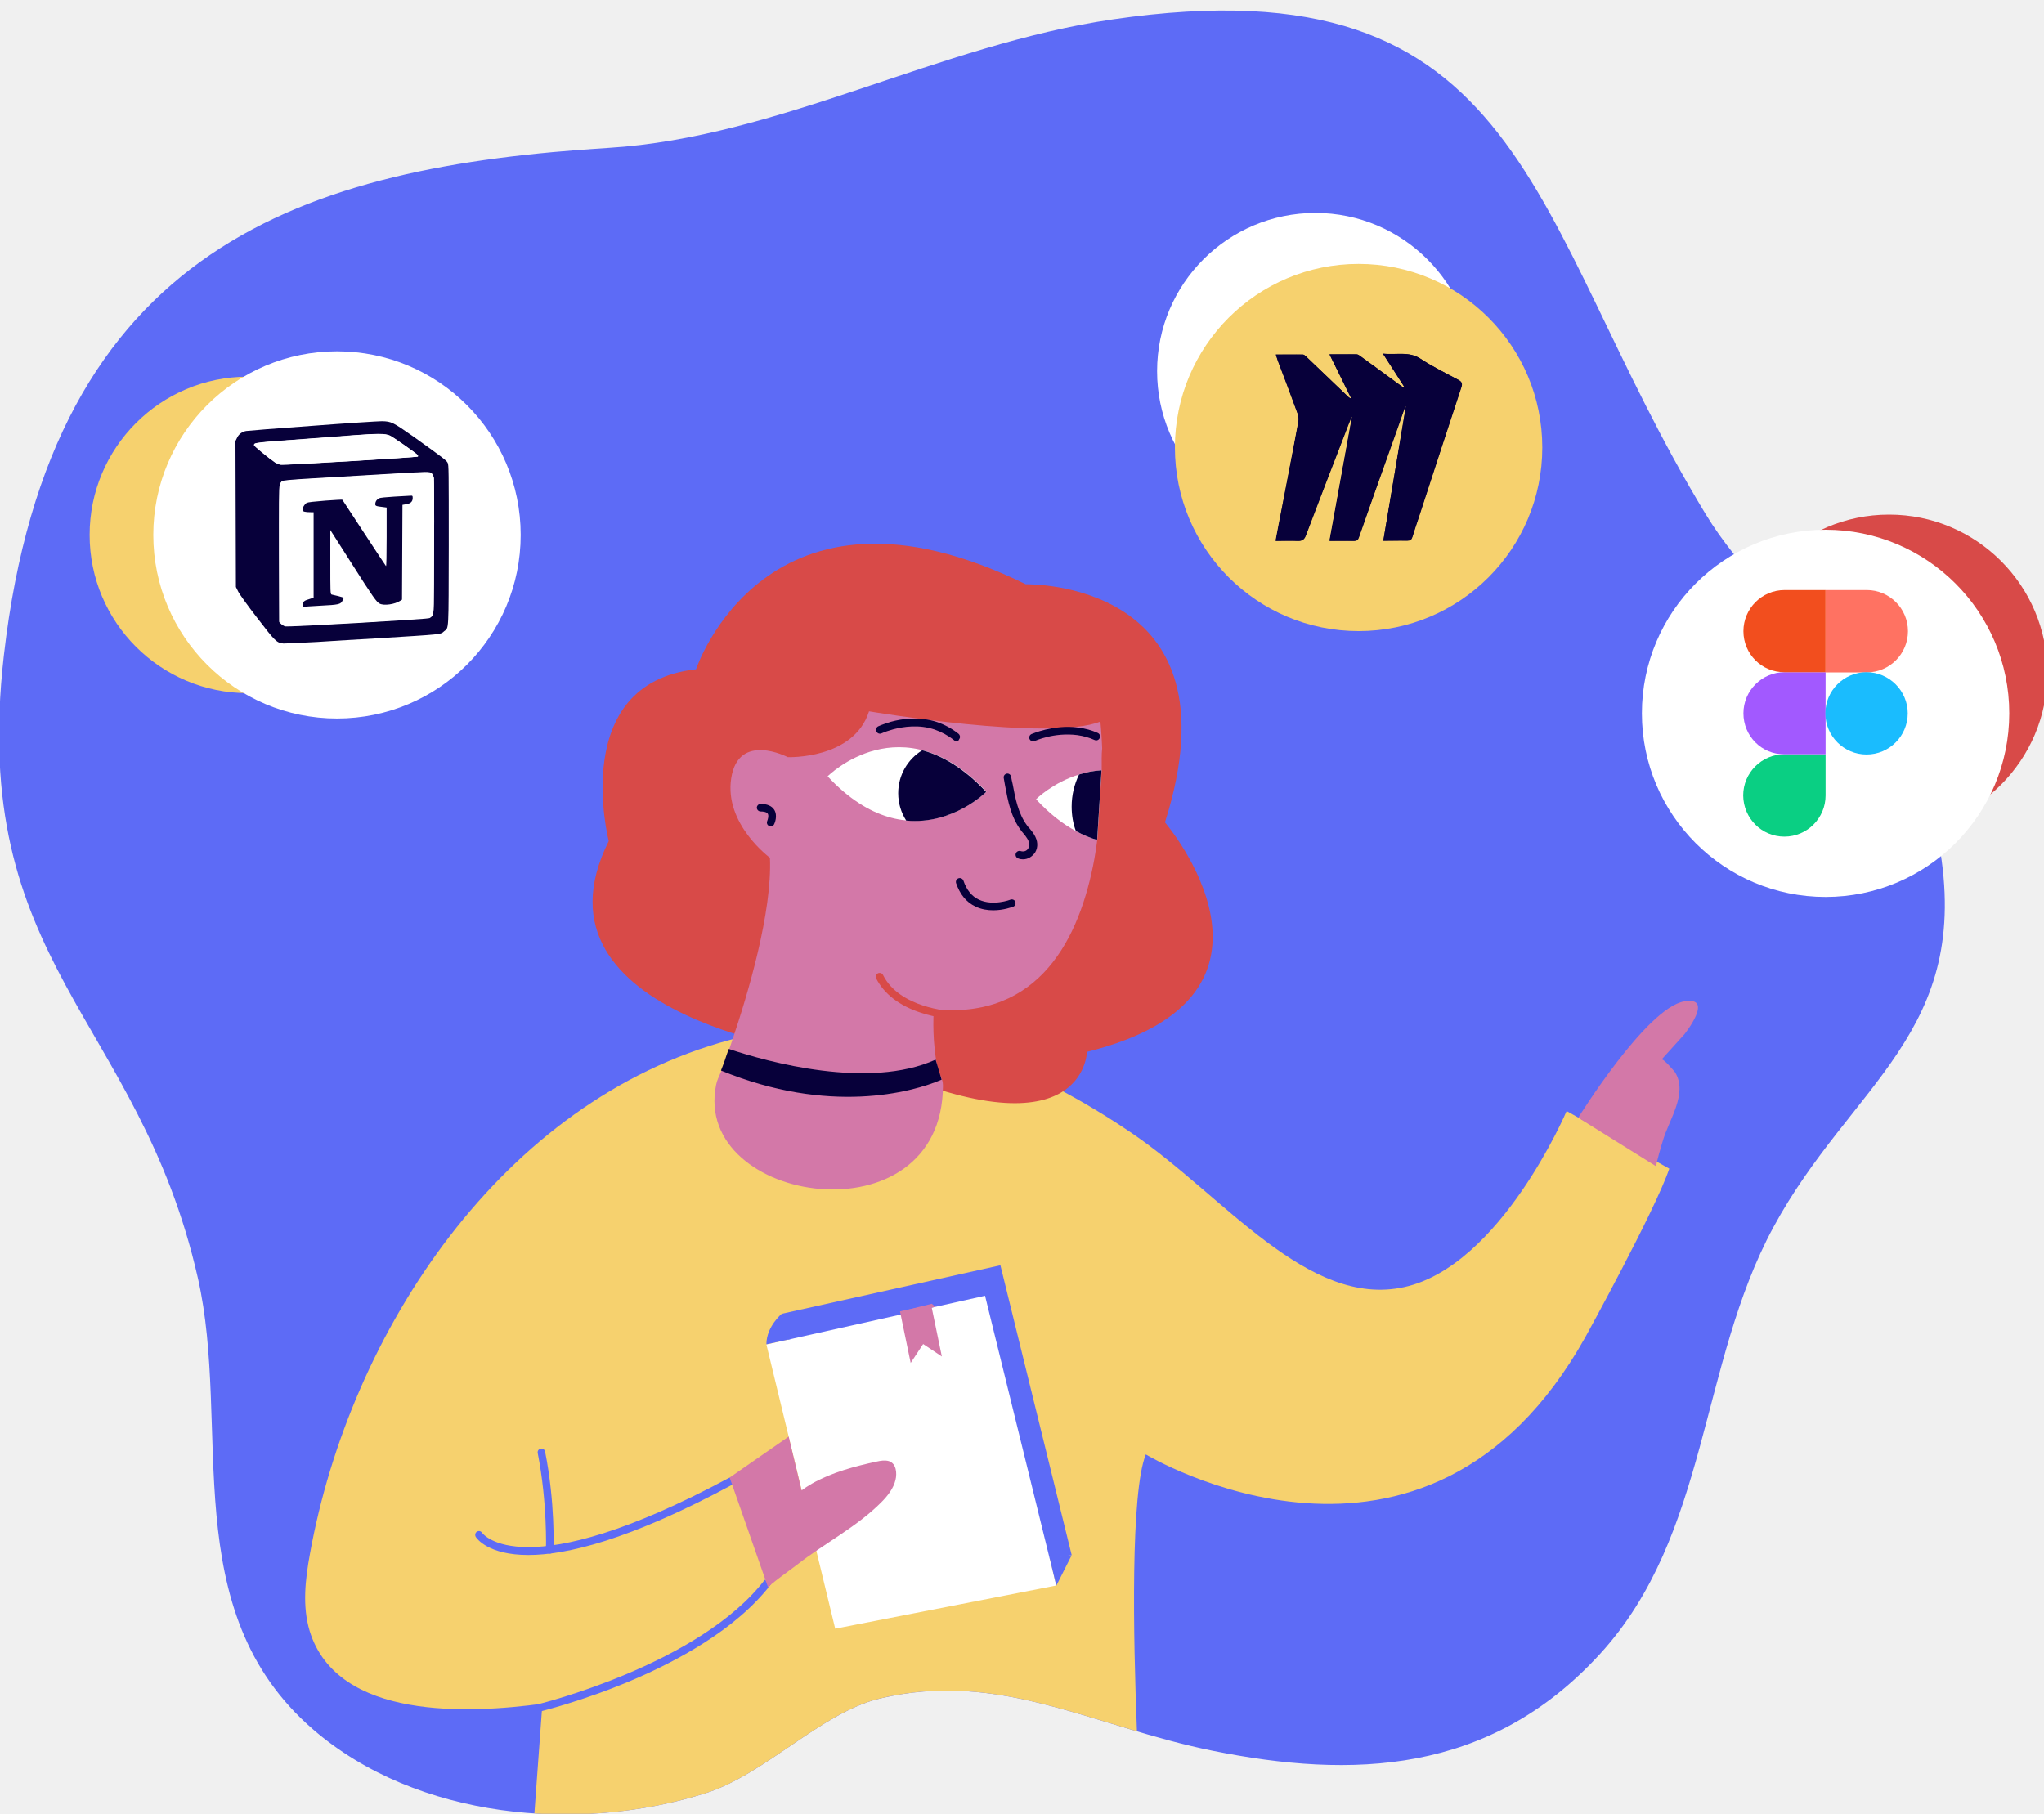
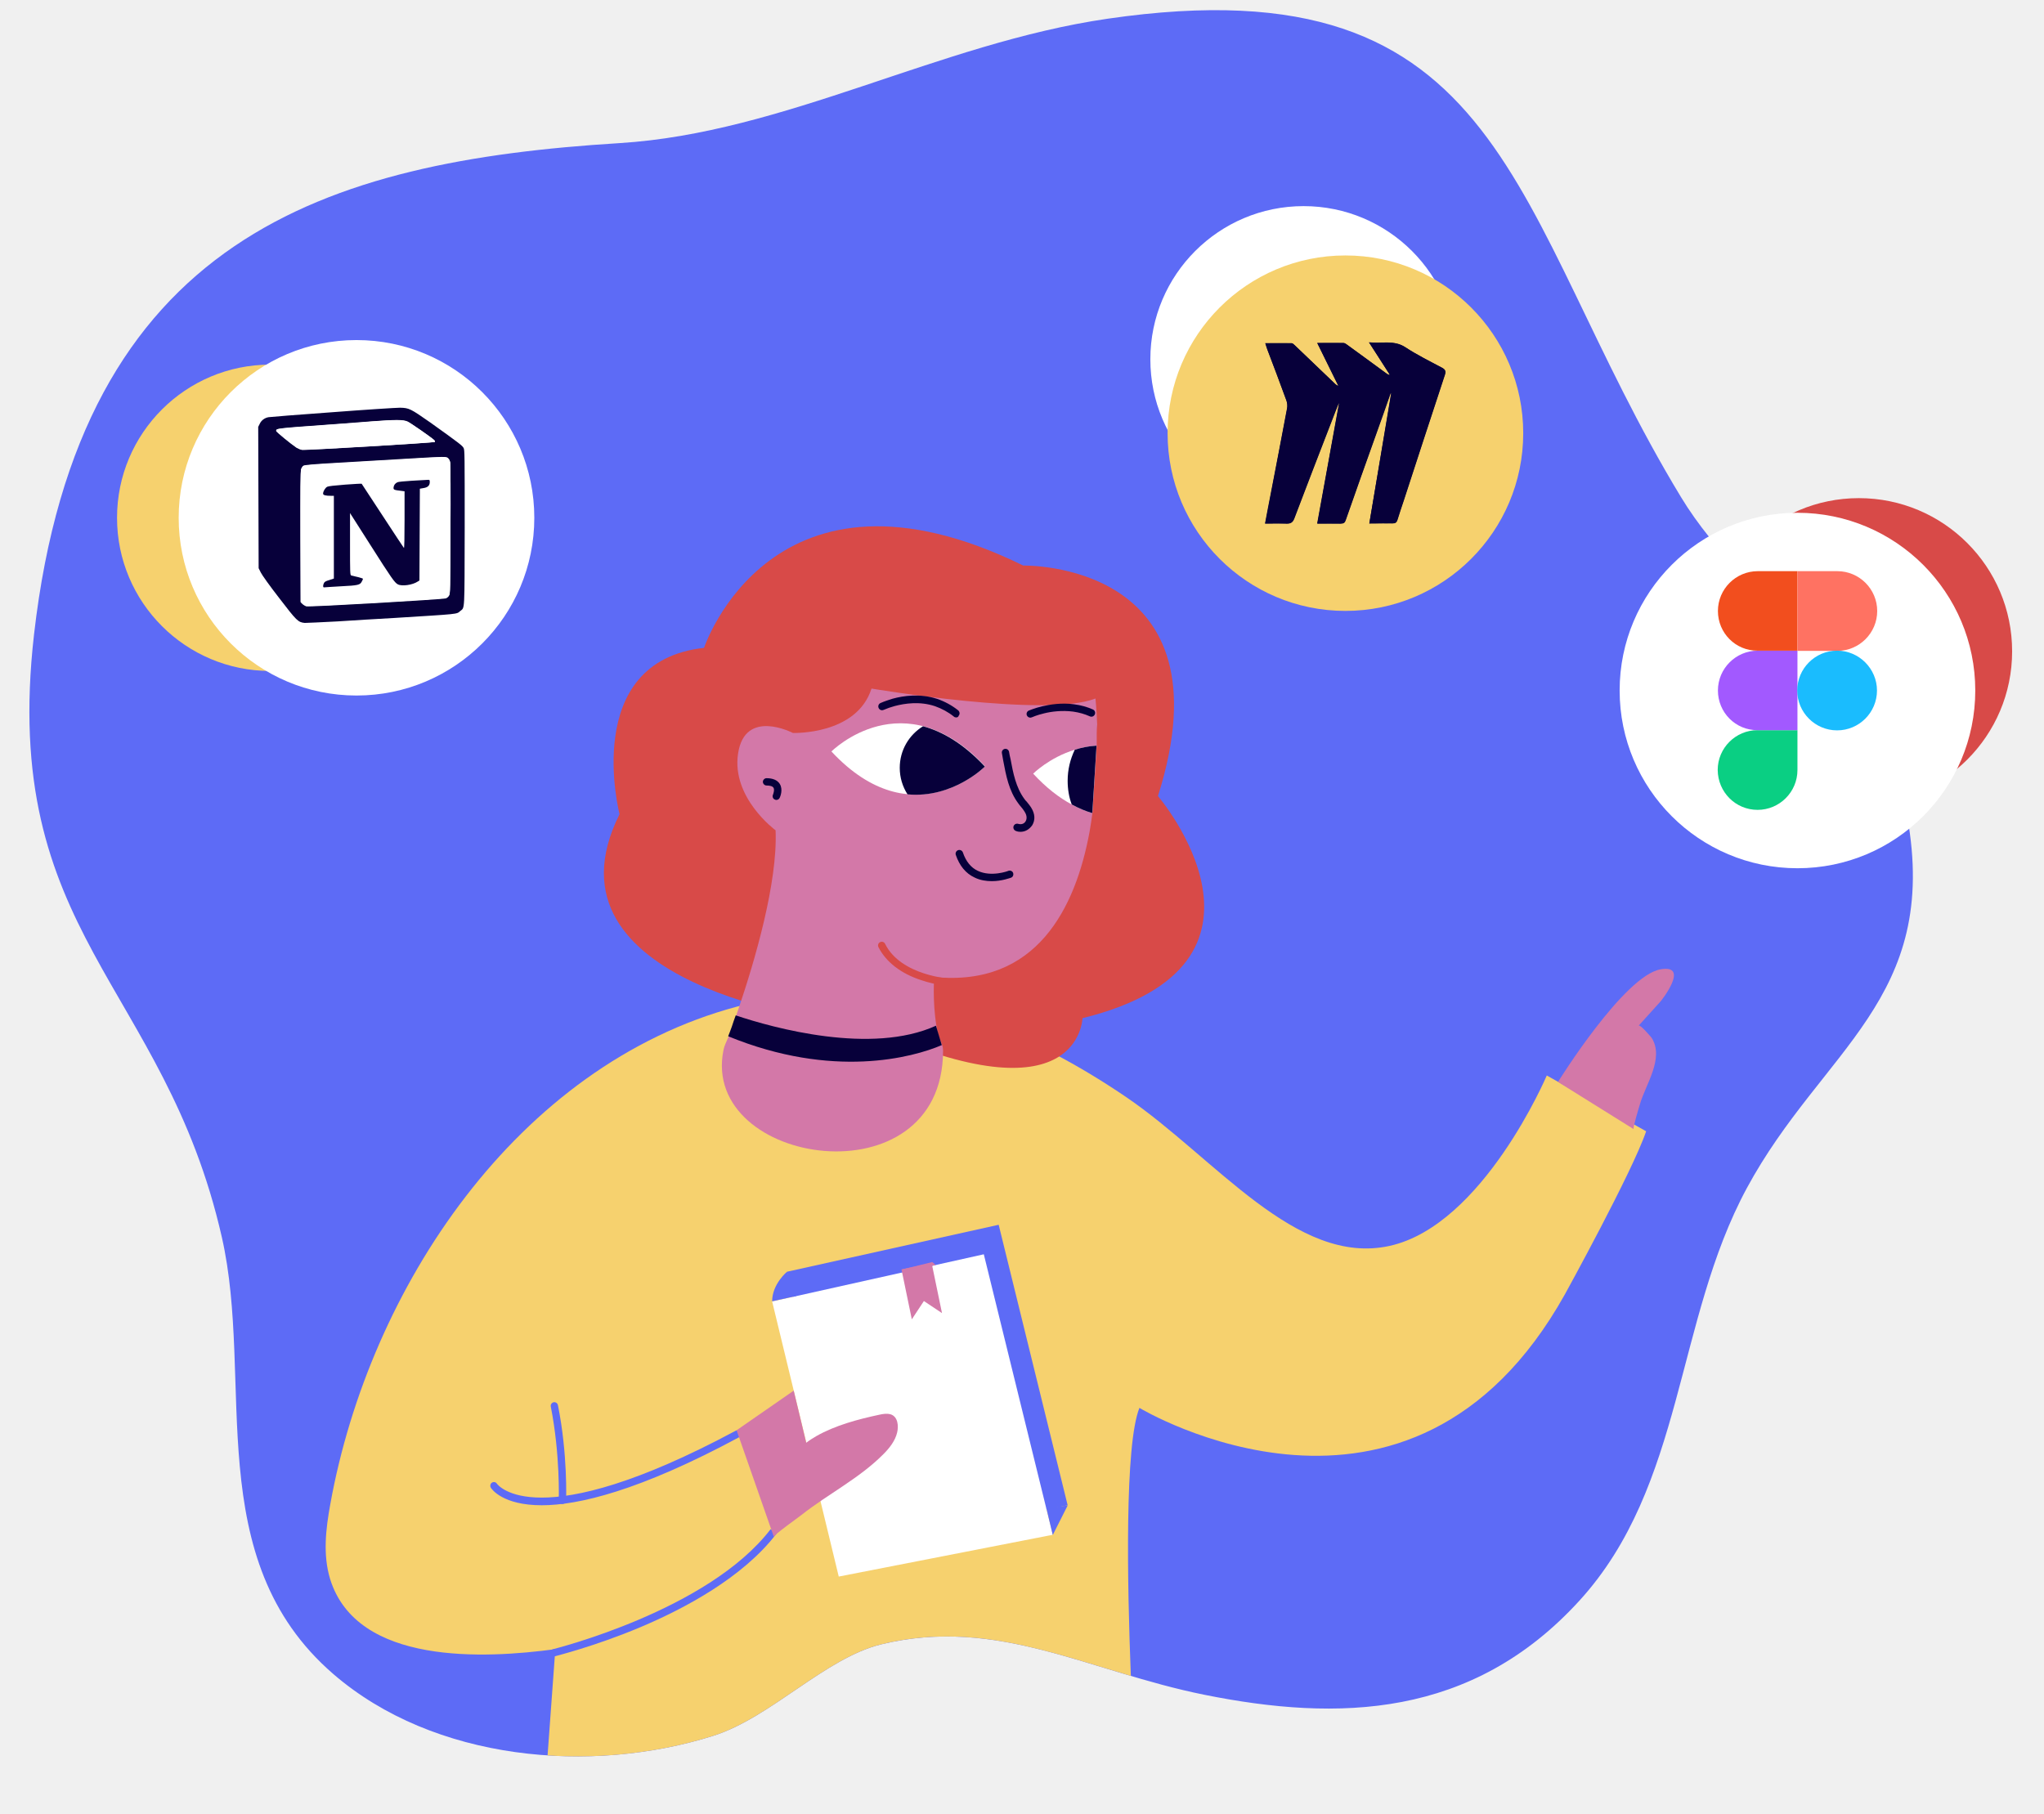
- <svg xmlns="http://www.w3.org/2000/svg" width="818" height="726" viewBox="0 0 818 726" fill="none">
-   <g clip-path="url(#clip0_1258_152)">
+ <svg xmlns="http://www.w3.org/2000/svg" width="818" height="726" viewBox="-10 0 840 750" fill="none">
+   <g>
    <path d="M1.55 262.312C-12.607 386.167 55.393 406.853 79.189 511.538C92.758 571.184 70.06 644.506 125.327 692.223C166.901 728.103 231.637 733.796 282.447 717.705C306.182 710.186 328.632 685.508 351.933 679.876C400.021 668.272 437.417 691.093 485.396 700.763C540.709 711.888 596.069 710.526 640.474 661.82C683.796 614.32 680.006 546.165 709.681 491.239C740.75 433.744 789.673 413.228 775.933 337.414C764.995 277.119 710.408 251.682 682.466 205.575C611.015 87.739 611.882 -16.544 445.339 7.748C375.667 17.913 311.705 54.984 243.581 59.177C122.449 66.681 20.333 97.997 1.55 262.312Z" fill="#5D6BF6" />
    <path d="M292.272 416.188C357.32 398.818 416.844 428.925 453.289 453.777C489.823 478.719 523.327 523.702 562 515.15C600.66 506.602 626.941 444.734 626.959 444.692L668.038 467.762C662.338 484.588 634.475 535.137 634.444 535.192C570.497 649.687 458.658 582.203 458.546 582.136C452.42 597.447 453.492 654.653 455.001 692.966C420.422 682.708 389.427 670.828 351.933 679.876C328.632 685.508 306.182 710.186 282.447 717.705C261.124 724.458 237.348 727.373 213.86 725.831L217.065 681.9C188.015 685.82 134.996 688.67 123.946 652.861C120.917 642.885 122.165 632.196 124.036 621.952C140.076 532.877 201.025 440.594 292.272 416.188Z" fill="#F6D16E" />
    <path d="M631.594 447.364C631.594 447.364 658.95 403.272 674.098 400.778C686.306 398.729 674.098 413.961 674.098 413.961L664.92 424.116C665.544 423.403 670.088 428.837 670.355 429.193C675.613 437.655 667.771 448.433 665.454 456.628C665.187 457.519 662.425 466.516 662.87 466.872C662.87 466.872 631.594 447.364 631.594 447.364Z" fill="#D378A8" />
    <path d="M347.429 425.095C347.429 425.095 337.805 428.391 331.122 422.067C331.122 422.067 207.975 407.815 243.618 336.643C243.618 336.643 227.312 273.577 278.548 267.877C278.548 267.877 306.706 182.987 410.517 233.85C410.517 233.85 497.04 231.801 466.209 329.161C466.209 329.161 525.555 398.64 435.021 420.998C434.932 420.998 434.309 464.378 347.429 425.095Z" fill="#D84A48" />
    <path d="M440.903 307.782V308.317L439.21 335.396C439.21 335.663 439.12 335.93 439.12 336.197C438.764 338.691 438.408 341.275 437.962 343.769C432.17 375.391 416.042 408.171 373.715 403.984C373.715 403.984 372.913 413.693 374.607 424.115C374.785 425.184 374.963 426.164 375.23 427.233C375.587 428.925 376.478 430.529 377.012 432.221C377.28 432.934 377.369 433.735 377.369 434.537C377.191 497.335 276.945 482.103 286.568 434.27C286.925 432.399 287.548 431.33 288.707 428.569C289.152 427.5 289.598 426.253 290.222 424.56C290.756 423.135 291.291 421.621 291.826 419.929C292.182 419.038 292.449 418.058 292.806 417.078C299.489 397.392 309.023 365.058 308.132 343.323C308.132 343.323 289.776 329.873 292.627 311.523C295.479 292.728 315.261 303.061 315.261 303.061C315.261 303.061 341.637 304.041 347.785 284.712C347.785 284.712 420.051 296.915 440.368 288.809C440.368 288.809 440.813 292.907 441.081 299.498C440.813 301.903 440.903 304.665 440.903 307.782Z" fill="#D378A8" />
    <path d="M331.211 310.722C364.894 346.887 394.745 316.868 394.745 316.868C361.062 280.793 331.211 310.722 331.211 310.722Z" fill="white" />
    <path id="pupil-left" d="M394.657 316.957C385.657 307.337 377.013 302.438 369.083 300.3C363.291 303.863 359.459 310.187 359.459 317.491C359.459 321.5 360.617 325.241 362.667 328.448C381.469 330.229 394.657 316.957 394.657 316.957Z" fill="#07003A" />
    <path d="M440.814 308.317L439.121 335.396C439.121 335.663 439.031 335.93 439.031 336.197C436.269 335.396 433.507 334.238 430.566 332.634C425.398 329.873 420.052 325.775 414.616 319.896C414.616 319.896 421.299 313.216 431.814 310.009C434.576 309.118 437.606 308.495 440.814 308.317Z" fill="white" />
    <path id="pupil-right" d="M440.814 308.317L439.121 335.396C439.121 335.663 439.032 335.93 439.032 336.197C436.269 335.396 433.507 334.238 430.567 332.634C429.408 329.606 428.874 326.221 428.874 322.836C428.874 318.204 429.943 313.928 431.814 310.009C434.576 309.118 437.606 308.495 440.814 308.317Z" fill="#07003A" />
    <path d="M308.4 330.763C308.222 330.763 307.955 330.674 307.776 330.585C306.974 330.229 306.707 329.338 307.063 328.537C307.242 328.091 307.776 326.488 307.242 325.686C306.796 324.974 305.46 324.795 304.39 324.795C303.588 324.795 302.875 324.083 302.875 323.281C302.875 322.479 303.588 321.767 304.39 321.767C306.974 321.767 308.846 322.569 309.826 324.083C311.341 326.488 310.004 329.516 309.826 329.873C309.558 330.496 308.935 330.763 308.4 330.763Z" fill="#07003A" />
    <path d="M397.507 364.346C395.279 364.346 392.695 363.989 390.378 362.831C386.725 361.139 384.141 357.932 382.626 353.478C382.359 352.677 382.804 351.786 383.606 351.519C384.408 351.251 385.299 351.697 385.567 352.498C386.814 356.151 388.864 358.734 391.715 360.07C397.329 362.742 404.279 360.159 404.368 360.07C405.17 359.803 406.061 360.159 406.329 360.961C406.596 361.762 406.24 362.653 405.438 362.92C405.081 363.009 401.695 364.346 397.507 364.346Z" fill="#07003A" />
    <path d="M409.359 343.947C408.735 343.947 408.111 343.858 407.487 343.591C406.686 343.323 406.24 342.433 406.507 341.631C406.775 340.829 407.666 340.384 408.468 340.651C409.715 341.007 410.874 340.651 411.497 339.582C412.299 338.246 411.765 336.643 411.052 335.574C410.606 334.861 410.072 334.149 409.448 333.436C409.091 332.991 408.735 332.634 408.468 332.189C404.547 326.933 403.389 320.609 402.23 314.463C402.052 313.483 401.874 312.414 401.695 311.434C401.517 310.633 402.052 309.831 402.854 309.653C403.656 309.475 404.458 310.009 404.636 310.811C404.814 311.791 404.992 312.859 405.26 313.839C406.329 319.629 407.487 325.597 410.963 330.318C411.23 330.764 411.586 331.12 411.943 331.476C412.567 332.278 413.279 333.08 413.814 333.97C415.418 336.554 415.507 339.048 414.26 341.186C413.012 342.967 411.319 343.947 409.359 343.947Z" fill="#07003A" />
    <path d="M382.805 296.648C382.448 296.648 382.092 296.559 381.824 296.292C379.508 294.421 376.834 292.996 374.072 292.016C367.745 289.879 361.508 290.858 357.409 291.927C355.805 292.373 354.201 292.907 352.775 293.531C351.973 293.887 351.082 293.531 350.726 292.729C350.369 291.927 350.726 291.037 351.528 290.68C353.132 289.968 354.825 289.433 356.518 288.899C361.062 287.652 367.924 286.672 374.963 288.988C378.082 290.057 381.022 291.66 383.606 293.709C384.23 294.243 384.408 295.223 383.874 295.847C383.696 296.47 383.25 296.648 382.805 296.648Z" fill="#07003A" />
    <path d="M413.458 296.737C412.834 296.737 412.3 296.381 412.032 295.847C411.676 295.045 412.032 294.154 412.834 293.798C412.923 293.798 415.062 292.818 418.448 292.016C421.567 291.304 426.379 290.502 431.547 291.215C434.309 291.571 436.893 292.283 439.299 293.352C440.101 293.709 440.458 294.599 440.101 295.401C439.745 296.203 438.854 296.559 438.052 296.203C435.913 295.223 433.596 294.599 431.19 294.243C426.468 293.62 422.012 294.243 419.161 294.956C416.131 295.668 414.171 296.559 414.171 296.559C413.903 296.648 413.636 296.737 413.458 296.737Z" fill="#07003A" />
    <path d="M312.855 525.84L340.3 639.679L428.873 622.398L400.359 506.422L312.855 525.84Z" fill="#5D6BF6" />
    <path d="M374.428 424.116C347.785 436.23 307.33 425.096 291.647 419.84C291.024 421.533 290.489 423.047 290.044 424.472C289.42 426.164 288.974 427.412 288.529 428.48C331.746 446.207 364.805 437.299 376.834 432.133L374.428 424.116Z" fill="#07003A" />
    <path d="M306.707 538.132L334.241 651.882L422.725 634.601L394.211 518.625L306.707 538.132Z" fill="white" />
    <path d="M380.488 407.726C380.221 407.726 374.785 407.459 368.458 405.321C359.904 402.56 353.756 397.75 350.637 391.603C350.28 390.891 350.548 389.911 351.35 389.555C352.063 389.198 353.043 389.466 353.399 390.267C359.993 403.539 380.399 404.697 380.577 404.697C381.379 404.697 382.092 405.41 382.003 406.301C382.003 407.103 381.29 407.726 380.488 407.726Z" fill="#D84A48" />
    <path d="M216.53 684.929L215.817 681.989C216.441 681.811 280.242 666.045 306.083 632.285L308.489 634.156C294.588 652.327 270.351 665.154 252.44 672.725C233.015 680.92 216.708 684.84 216.53 684.929Z" fill="#5D6BF6" />
    <path d="M211.451 622.398C195.322 622.398 190.778 615.717 190.421 615.183C189.976 614.47 190.154 613.49 190.867 613.045C191.58 612.6 192.471 612.778 192.916 613.49C193.184 613.847 209.223 635.759 291.648 591.578C292.361 591.221 293.341 591.489 293.697 592.201C294.054 592.914 293.786 593.894 293.073 594.25C251.727 616.519 226.51 622.398 211.451 622.398Z" fill="#5D6BF6" />
    <path d="M324.974 593.804C332.815 589.351 342.172 586.856 350.904 584.986C352.508 584.63 354.112 584.362 355.716 584.808C358.746 585.788 359.013 589.707 358.389 592.29C357.587 595.764 355.181 598.793 352.686 601.287C342.795 611.263 329.786 617.766 318.825 626.406C317.756 627.297 307.152 634.779 307.42 635.492L292.004 591.399L315.617 575.009L320.786 596.566C322.033 595.586 323.459 594.695 324.974 593.804Z" fill="#D378A8" />
    <path d="M220.005 621.863C219.114 621.863 218.49 621.15 218.49 620.26C218.49 620.082 219.114 601.554 215.194 581.601C215.015 580.799 215.55 579.997 216.352 579.819C217.154 579.641 217.956 580.176 218.134 580.977C222.233 601.287 221.52 620.171 221.52 620.349C221.52 621.24 220.807 621.863 220.005 621.863Z" fill="#5D6BF6" />
    <path d="M360.617 524.86L372.914 521.832L374.34 523.079L360.617 525.84V524.86Z" fill="#D378A8" />
    <path d="M428.873 622.488L422.725 634.691L420.052 623.556L428.873 622.488Z" fill="#5D6BF6" />
    <path d="M312.855 525.839C312.855 525.839 306.707 530.917 306.707 538.043H306.796L316.598 535.905L312.855 525.839Z" fill="#5D6BF6" />
    <path d="M372.646 522.277L366.943 523.435L365.874 523.702L360.171 524.86L364.448 545.525L369.438 537.954L376.923 542.942L372.646 522.277Z" fill="#D378A8" />
    <path d="M755.988 332.636C790.978 332.636 819.343 304.28 819.343 269.303C819.343 234.325 790.978 205.97 755.988 205.97C720.997 205.97 692.632 234.325 692.632 269.303C692.632 304.28 720.997 332.636 755.988 332.636Z" fill="#D84A48" />
    <path d="M730.592 359.002C771.193 359.002 804.106 326.1 804.106 285.514C804.106 244.928 771.193 212.027 730.592 212.027C689.992 212.027 657.078 244.928 657.078 285.514C657.078 326.1 689.992 359.002 730.592 359.002Z" fill="white" />
    <path d="M714.107 334.863C723.196 334.863 730.592 327.469 730.592 318.384V301.905H714.107C705.018 301.905 697.622 309.298 697.622 318.384C697.712 327.558 705.018 334.863 714.107 334.863Z" fill="#0ACF83" />
    <path d="M697.712 285.515C697.712 276.429 705.108 269.036 714.197 269.036H730.593V301.905H714.107C705.018 301.994 697.712 294.601 697.712 285.515Z" fill="#A259FF" />
    <path d="M697.711 252.646C697.711 243.56 705.107 236.167 714.196 236.167H730.592V269.036H714.107C705.018 269.125 697.711 261.732 697.711 252.646Z" fill="#F24E1E" />
    <path d="M730.593 236.167H747.077C756.166 236.167 763.562 243.56 763.562 252.646C763.562 261.732 756.166 269.125 747.077 269.125H730.593V236.167Z" fill="#FF7262" />
    <path d="M763.473 285.515C763.473 294.601 756.077 301.994 746.988 301.994C737.899 301.994 730.503 294.601 730.503 285.515C730.503 276.429 737.899 269.036 746.988 269.036C756.077 269.036 763.473 276.518 763.473 285.515Z" fill="#1ABCFE" />
    <path d="M99.22 277.432C134.211 277.432 162.576 249.077 162.576 214.099C162.576 179.122 134.211 150.767 99.22 150.767C64.23 150.767 35.865 179.122 35.865 214.099C35.865 249.077 64.23 277.432 99.22 277.432Z" fill="#F6D16E" />
    <path d="M134.863 287.587C175.463 287.587 208.376 254.686 208.376 214.1C208.376 173.514 175.463 140.612 134.863 140.612C94.262 140.612 61.349 173.514 61.349 214.1C61.349 254.686 94.262 287.587 134.863 287.587Z" fill="white" />
    <path d="M179.15 185.239C179.596 186.13 179.596 188.089 179.596 218.197C179.506 253.649 179.685 251.066 177.724 252.669C176.209 254.005 177.546 253.827 150.457 255.52C144.131 255.876 133.527 256.499 126.933 256.945C120.339 257.301 114.28 257.568 113.478 257.568C110.715 257.301 110.181 256.767 102.874 247.236C99.131 242.425 95.745 237.704 95.3 236.725L94.409 234.943L94.32 205.726L94.231 176.509L94.854 175.262C95.478 173.837 96.904 172.768 98.508 172.501C99.042 172.412 110.894 171.432 124.794 170.452C138.695 169.383 151.348 168.582 152.863 168.582C156.606 168.671 157.14 168.938 165.427 174.728C177.635 183.457 178.615 184.259 179.15 185.239ZM173.714 219.088C173.804 204.568 173.714 192.098 173.625 191.385C173.536 190.672 173.18 189.871 172.823 189.514C172.021 188.713 172.021 188.713 155.269 189.693C148.23 190.138 135.933 190.851 128.002 191.296C116.686 191.919 113.389 192.276 112.943 192.543C112.587 192.721 112.141 193.434 111.963 193.968C111.696 194.681 111.696 203.054 111.696 221.938L111.785 248.839L112.498 249.551C112.854 249.908 113.656 250.353 114.101 250.531C115.26 250.888 170.685 247.681 171.843 247.236C172.289 247.057 172.823 246.612 173.091 246.167C173.625 245.543 173.625 244.029 173.714 219.088ZM167.21 182.745C167.388 182.567 167.299 182.299 166.942 181.943C165.695 180.785 157.14 174.817 155.982 174.283C154.2 173.481 151.259 173.481 141.458 174.193C136.913 174.55 129.517 175.084 125.062 175.441C101.448 177.133 101.716 177.133 101.716 178.113C101.716 178.469 107.686 183.368 110.181 185.061C110.804 185.417 111.785 185.862 112.498 185.951C113.923 186.219 166.853 183.012 167.21 182.745Z" fill="#07003A" />
    <path d="M173.625 191.385C173.714 192.098 173.803 204.479 173.714 219.087C173.625 244.029 173.625 245.543 173.09 246.345C172.823 246.79 172.288 247.235 171.842 247.414C170.684 247.859 115.259 251.066 114.101 250.709C113.566 250.531 112.853 250.086 112.497 249.73L111.784 249.017L111.695 222.116C111.606 203.232 111.695 194.859 111.962 194.146C112.14 193.612 112.586 192.899 112.942 192.721C113.477 192.365 116.685 192.098 128.001 191.474C135.932 191.029 148.229 190.316 155.268 189.871C172.021 188.802 171.932 188.802 172.823 189.692C173.179 189.96 173.536 190.672 173.625 191.385ZM162.575 201.807C164.357 201.45 165.159 200.649 165.159 199.313C165.159 198.422 165.07 198.333 164.268 198.422C163.734 198.422 160.882 198.6 157.942 198.778C154.912 198.956 152.239 199.224 151.971 199.402C151.08 199.847 150.457 200.649 150.368 201.54C150.278 202.43 150.546 202.608 153.575 202.965L154.912 203.143V214.99C154.912 222.027 154.823 226.748 154.645 226.57C154.466 226.392 150.546 220.424 145.823 213.208C141.1 205.993 137.18 200.114 137.18 200.025C137.09 199.936 134.061 200.114 130.407 200.382C125.863 200.649 123.457 201.005 122.922 201.272C122.12 201.718 121.229 203.143 121.229 204.123C121.229 204.746 122.299 205.014 124.526 205.014H125.685V239.219L123.813 239.842C122.299 240.288 121.853 240.555 121.586 241.089C121.14 242.069 121.14 242.871 121.586 242.871C121.764 242.871 124.883 242.693 128.536 242.425C135.665 241.98 136.467 241.802 137.269 240.377C137.536 239.931 137.714 239.486 137.714 239.308C137.714 239.219 136.734 238.862 135.576 238.595C134.417 238.328 133.17 238.061 132.902 237.972C132.457 237.793 132.368 236.992 132.368 224.967V212.14L140.833 225.412C149.744 239.308 150.813 240.911 152.15 241.624C153.843 242.514 158.12 241.891 160.348 240.466L161.06 240.02L161.15 221.047L161.239 202.074L162.575 201.807Z" fill="white" />
    <path d="M166.942 181.944C167.298 182.3 167.387 182.567 167.209 182.745C166.853 183.102 113.923 186.219 112.408 186.041C111.695 185.952 110.715 185.507 110.091 185.151C107.685 183.547 101.626 178.559 101.626 178.203C101.626 177.223 101.448 177.223 124.972 175.53C129.517 175.263 136.913 174.64 141.368 174.283C151.17 173.482 154.021 173.571 155.892 174.372C157.14 174.818 165.694 180.786 166.942 181.944Z" fill="white" />
    <path d="M165.16 199.313C165.16 200.738 164.358 201.54 162.576 201.807L161.061 202.074L160.972 221.047L160.883 240.021L160.17 240.466C158.031 241.891 153.665 242.515 151.972 241.624C150.635 240.911 149.477 239.308 140.655 225.412L132.19 212.14V224.967C132.19 236.903 132.19 237.794 132.725 237.972C132.992 238.061 134.15 238.328 135.398 238.595C136.556 238.863 137.537 239.219 137.537 239.308C137.537 239.486 137.358 239.932 137.091 240.377C136.378 241.891 135.576 242.069 128.358 242.426C124.705 242.604 121.586 242.871 121.408 242.871C120.963 242.871 120.963 241.98 121.408 241.089C121.675 240.555 122.121 240.288 123.636 239.842L125.507 239.219V205.014H124.349C122.121 205.014 121.052 204.747 121.052 204.123C121.052 203.143 121.943 201.718 122.745 201.273C123.279 201.005 125.685 200.738 130.23 200.382C133.883 200.115 137.002 199.937 137.002 200.026C137.091 200.115 140.923 205.994 145.645 213.209C150.368 220.424 154.289 226.392 154.467 226.57C154.645 226.748 154.734 222.027 154.734 214.99V203.143L153.398 202.965C150.368 202.609 150.101 202.52 150.19 201.54C150.279 200.649 150.814 199.847 151.794 199.402C152.061 199.224 154.734 198.957 157.764 198.779C160.705 198.6 163.645 198.422 164.091 198.422C165.071 198.333 165.16 198.422 165.16 199.313Z" fill="#07003A" />
    <path d="M526.418 211.893C561.408 211.893 589.774 183.538 589.774 148.561C589.774 113.583 561.408 85.228 526.418 85.228C491.428 85.228 463.062 113.583 463.062 148.561C463.062 183.538 491.428 211.893 526.418 211.893Z" fill="white" />
    <path d="M543.704 252.601C584.305 252.601 617.218 219.699 617.218 179.113C617.218 138.527 584.305 105.626 543.704 105.626C503.103 105.626 470.19 138.527 470.19 179.113C470.19 219.699 503.103 252.601 543.704 252.601Z" fill="#F6D16E" />
    <path d="M553.596 216.435C557.071 216.435 560.19 216.346 563.219 216.435C564.378 216.435 564.912 216.078 565.269 214.92C566.071 212.248 566.962 209.665 567.853 206.993C573.467 189.623 579.17 172.342 584.872 154.972C585.318 153.547 585.051 152.835 583.714 152.122C578.635 149.361 573.378 146.777 568.566 143.66C563.843 140.542 558.942 142.235 553.507 141.611C556.625 146.421 559.388 150.786 562.15 155.062C561.615 155.062 561.259 154.794 560.902 154.616C555.467 150.608 550.031 146.688 544.685 142.769C544.15 142.413 543.526 141.878 542.992 141.878C539.517 141.789 536.041 141.878 532.121 141.878C535.15 148.025 538.002 153.814 540.853 159.604C540.319 159.426 539.962 159.159 539.606 158.892C533.992 153.547 528.467 148.203 522.854 142.858C522.497 142.502 521.962 141.967 521.517 141.967C517.953 141.878 514.477 141.967 510.646 141.967C511.002 143.036 511.18 143.749 511.448 144.462C514.121 151.498 516.794 158.535 519.378 165.662C519.735 166.641 519.913 167.888 519.646 168.957C517.418 180.626 515.19 192.295 512.963 203.964C512.161 208.062 511.448 212.159 510.557 216.524C513.586 216.524 516.438 216.435 519.289 216.524C521.16 216.613 522.052 215.989 522.675 214.208C527.844 200.49 533.19 186.772 538.447 173.144C539.249 171.006 540.051 168.957 540.942 166.82C541.031 166.82 541.031 166.909 541.121 166.909C538.091 183.299 535.15 199.778 532.121 216.524C535.596 216.524 538.715 216.524 541.833 216.524C542.992 216.524 543.526 216.167 543.883 215.01C548.071 202.984 552.348 190.959 556.625 179.023C558.586 173.589 560.546 168.067 562.417 162.633C562.506 162.633 562.596 162.722 562.685 162.722C559.655 180.448 556.714 198.263 553.596 216.435Z" fill="#07003A" />
    <path d="M553.595 216.436C556.625 198.265 559.655 180.45 562.595 162.634C562.506 162.634 562.417 162.545 562.328 162.545C560.368 167.979 558.407 173.502 556.536 178.935C552.259 190.96 547.982 202.897 543.794 214.922C543.437 215.991 542.902 216.436 541.744 216.436C538.625 216.347 535.507 216.436 532.031 216.436C535.061 199.69 538.091 183.3 541.031 166.821C540.942 166.821 540.942 166.732 540.853 166.732C540.051 168.87 539.16 170.918 538.358 173.056C533.101 186.774 527.754 200.403 522.586 214.12C521.873 215.902 521.071 216.525 519.2 216.436C516.348 216.258 513.586 216.436 510.467 216.436C511.269 212.071 512.071 207.974 512.873 203.876C515.101 192.208 517.418 180.539 519.556 168.87C519.734 167.801 519.645 166.554 519.289 165.574C516.705 158.448 514.032 151.411 511.358 144.374C511.091 143.661 510.913 142.949 510.556 141.88C514.299 141.88 517.863 141.88 521.428 141.88C521.873 141.88 522.319 142.414 522.764 142.77C528.378 148.115 533.903 153.46 539.516 158.804C539.873 159.16 540.229 159.428 540.764 159.517C537.912 153.727 535.061 147.937 532.031 141.791C535.952 141.791 539.427 141.791 542.902 141.791C543.526 141.791 544.061 142.325 544.596 142.681C550.031 146.601 555.467 150.609 560.813 154.528C561.17 154.796 561.526 154.974 562.061 154.974C559.298 150.609 556.536 146.334 553.417 141.523C558.764 142.147 563.754 140.455 568.476 143.572C573.288 146.779 578.546 149.362 583.625 152.034C584.961 152.747 585.229 153.46 584.783 154.885C579.08 172.165 573.466 189.535 567.764 206.905C566.872 209.577 565.981 212.161 565.179 214.833C564.823 215.991 564.288 216.347 563.13 216.347C560.189 216.347 557.16 216.436 553.595 216.436Z" fill="#07003A" />
  </g>
  <defs>
    <clipPath id="clip0_1258_152">
      <rect width="818" height="726" fill="white" />
    </clipPath>
  </defs>
</svg>
